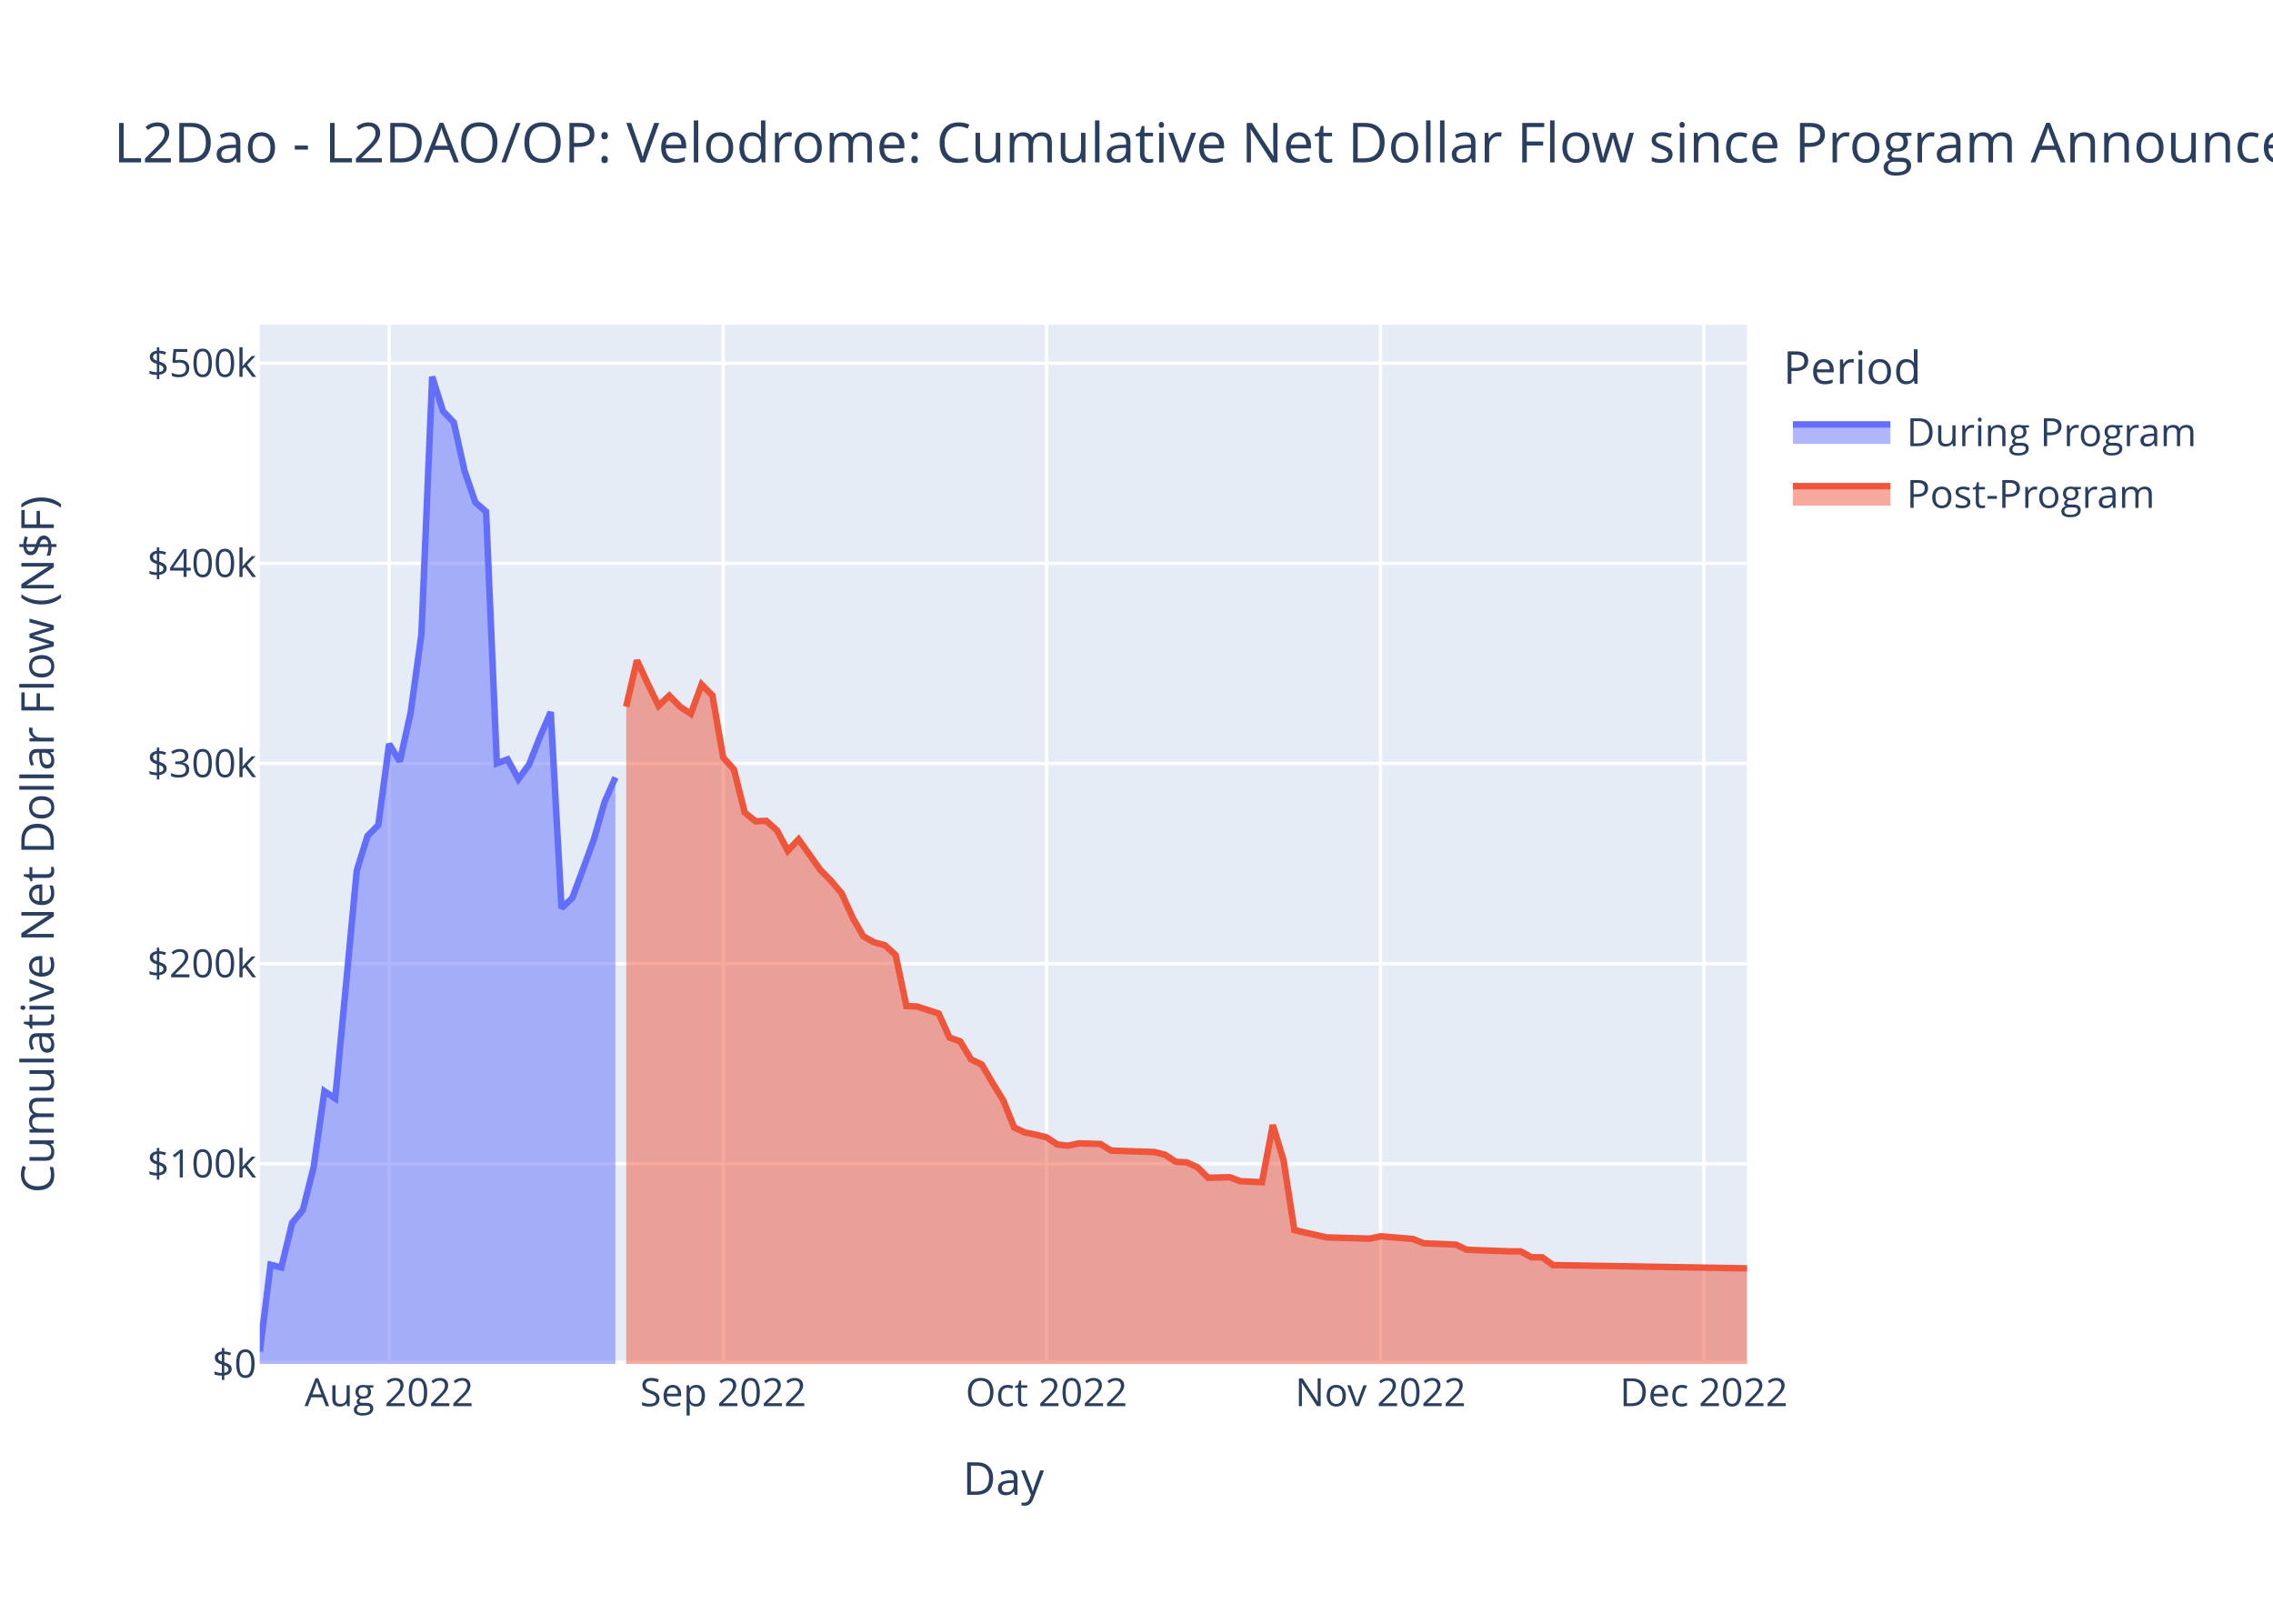
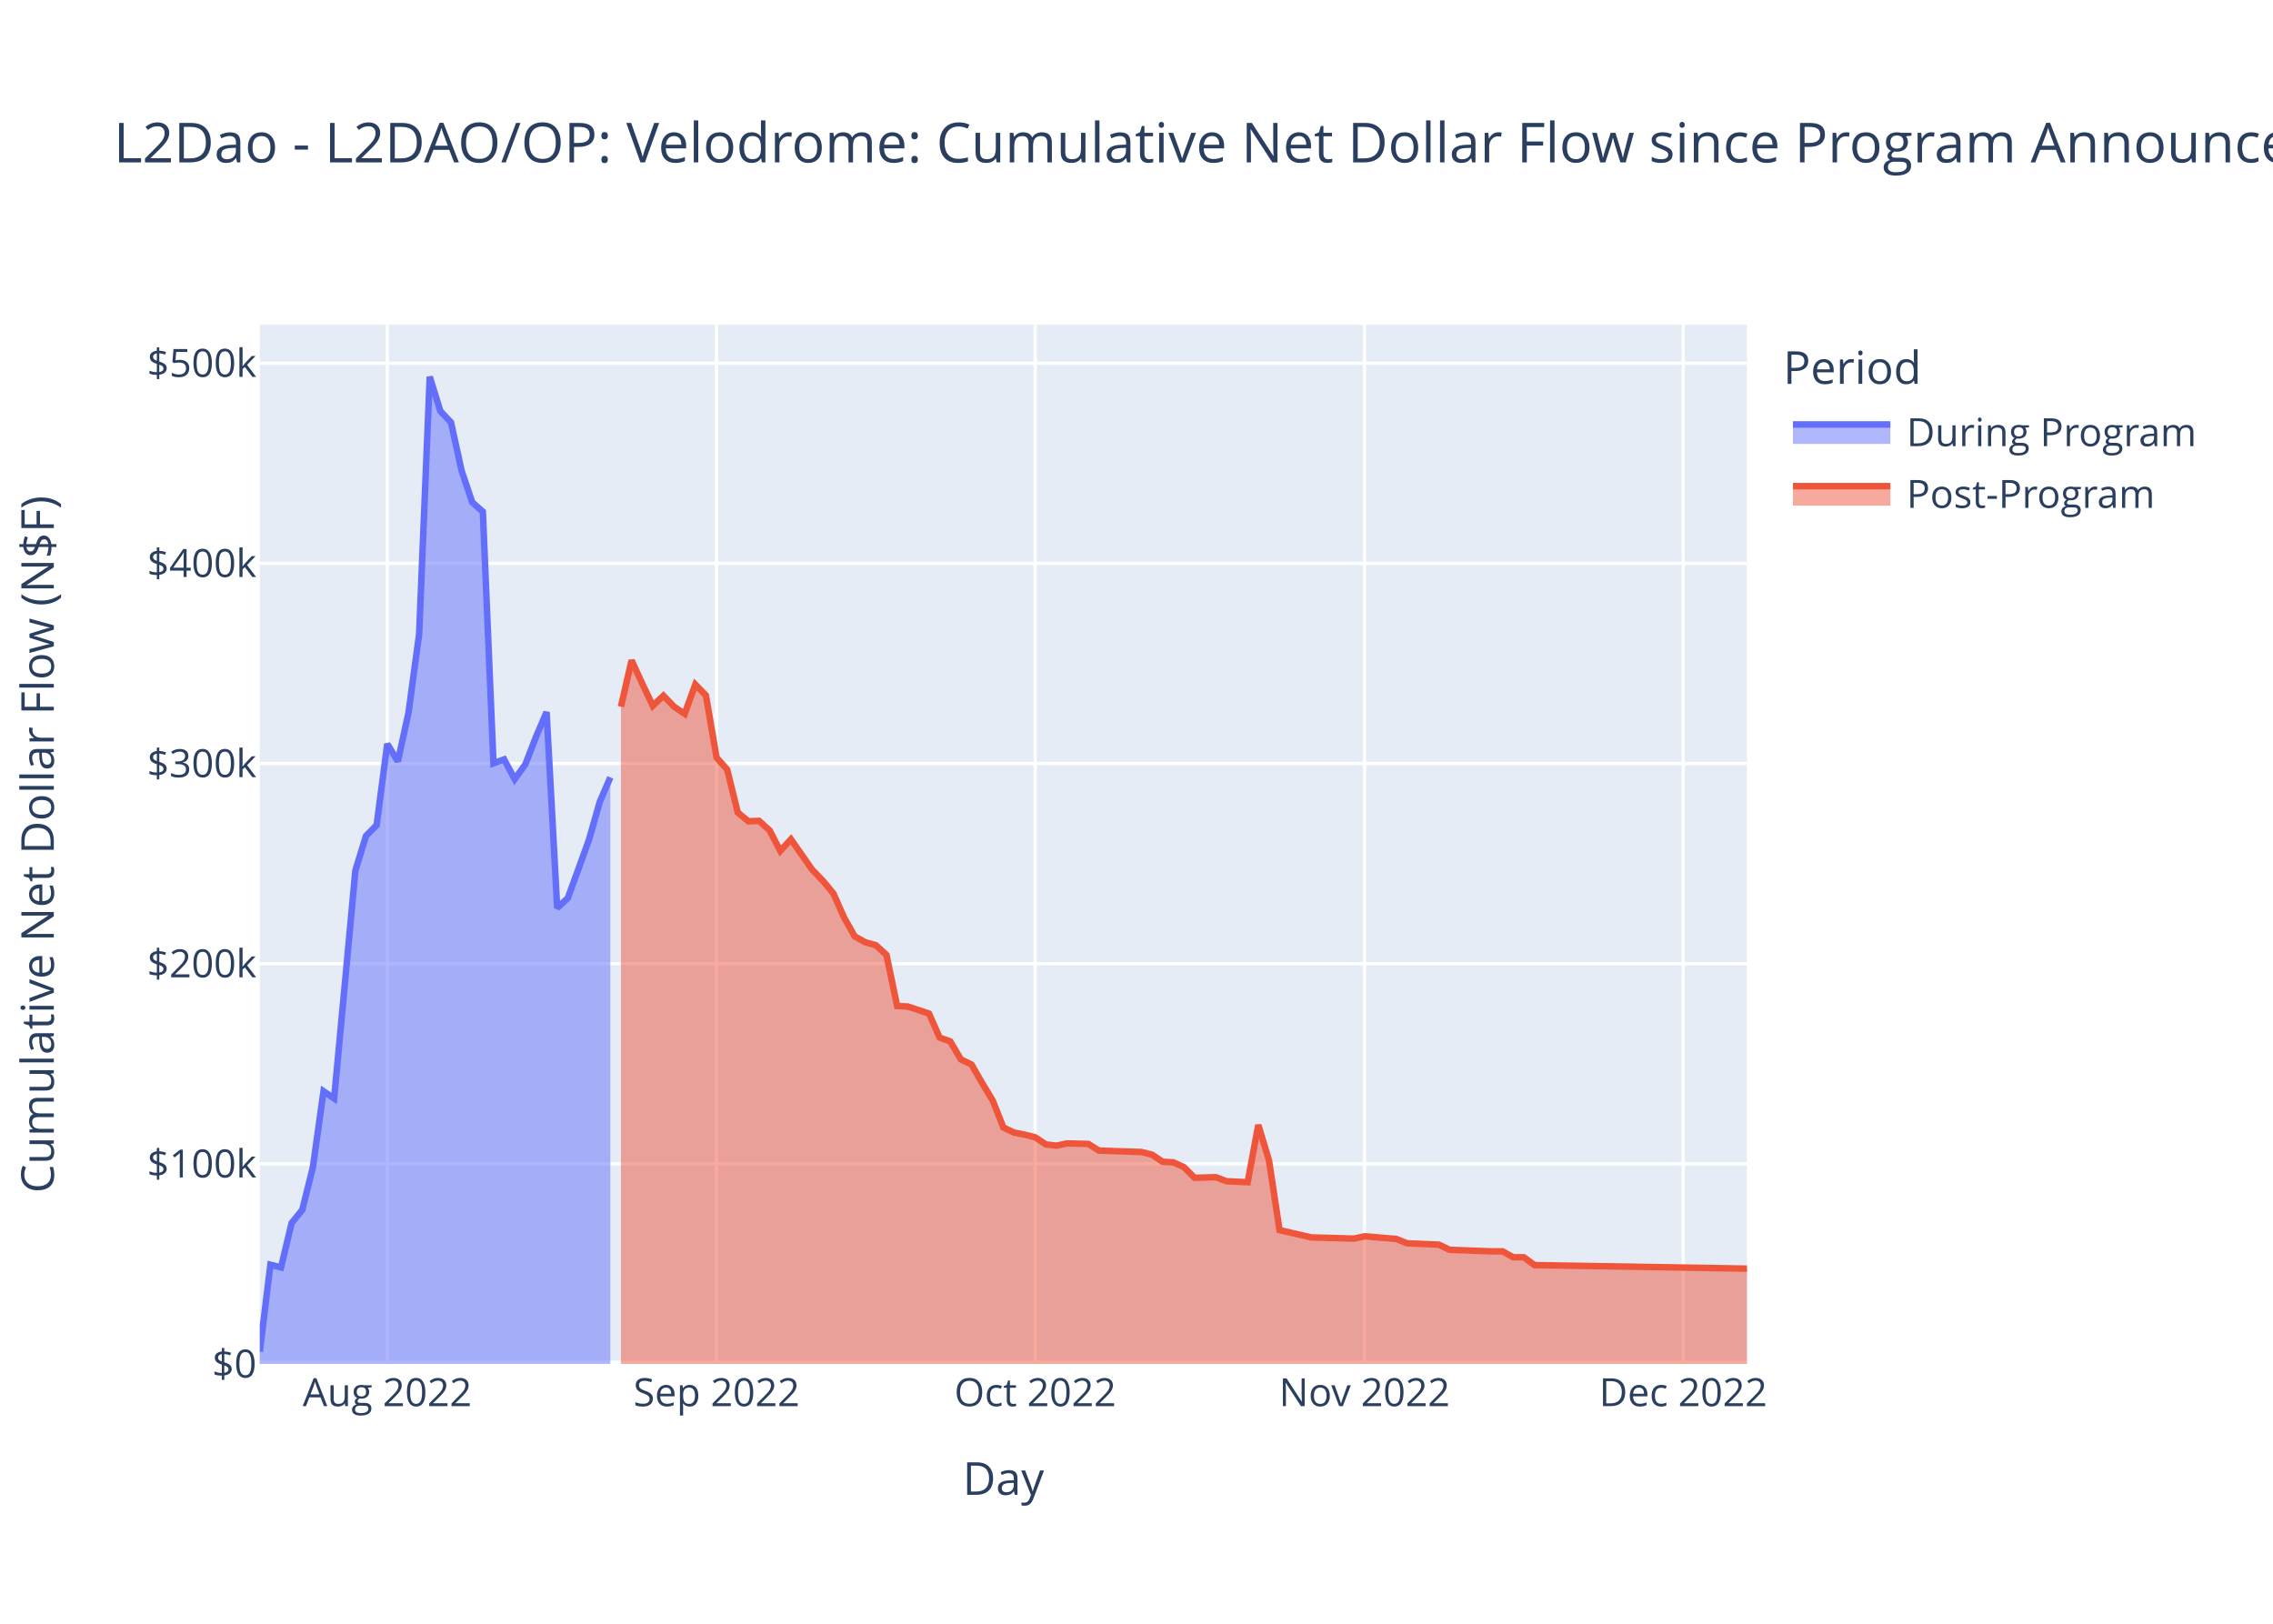
<svg xmlns="http://www.w3.org/2000/svg" class="main-svg" width="700" height="500" style="" viewBox="0 0 700 500">
  <rect x="0" y="0" width="700" height="500" style="fill: rgb(255, 255, 255); fill-opacity: 1;" />
-   <defs id="defs-25c68c">
+   <defs id="defs-e8cb01">
    <g class="clips">
-       <clipPath id="clip25c68cxyplot" class="plotclip">
+       <clipPath id="clipe8cb01xyplot" class="plotclip">
        <rect width="458" height="320" />
      </clipPath>
-       <clipPath class="axesclip" id="clip25c68cx">
+       <clipPath class="axesclip" id="clipe8cb01x">
        <rect x="80" y="0" width="458" height="500" />
      </clipPath>
-       <clipPath class="axesclip" id="clip25c68cy">
+       <clipPath class="axesclip" id="clipe8cb01y">
        <rect x="0" y="100" width="700" height="320" />
      </clipPath>
-       <clipPath class="axesclip" id="clip25c68cxy">
+       <clipPath class="axesclip" id="clipe8cb01xy">
        <rect x="80" y="100" width="458" height="320" />
      </clipPath>
    </g>
    <g class="gradients" />
    <g class="patterns" />
  </defs>
  <g class="bglayer">
    <rect class="bg" x="80" y="100" width="458" height="320" style="fill: rgb(229, 236, 246); fill-opacity: 1; stroke-width: 0;" />
  </g>
  <g class="layer-below">
    <g class="imagelayer" />
    <g class="shapelayer" />
  </g>
  <g class="cartesianlayer">
    <g class="subplot xy">
      <g class="layer-subplot">
        <g class="shapelayer" />
        <g class="imagelayer" />
      </g>
      <g class="minor-gridlayer">
        <g class="x" />
        <g class="y" />
      </g>
      <g class="gridlayer">
        <g class="x">
-           <path class="xgrid crisp" transform="translate(119.83,0)" d="M0,100v320" style="stroke: rgb(255, 255, 255); stroke-opacity: 1; stroke-width: 1px;" />
-           <path class="xgrid crisp" transform="translate(222.71,0)" d="M0,100v320" style="stroke: rgb(255, 255, 255); stroke-opacity: 1; stroke-width: 1px;" />
-           <path class="xgrid crisp" transform="translate(322.28,0)" d="M0,100v320" style="stroke: rgb(255, 255, 255); stroke-opacity: 1; stroke-width: 1px;" />
-           <path class="xgrid crisp" transform="translate(425.16,0)" d="M0,100v320" style="stroke: rgb(255, 255, 255); stroke-opacity: 1; stroke-width: 1px;" />
-           <path class="xgrid crisp" transform="translate(524.72,0)" d="M0,100v320" style="stroke: rgb(255, 255, 255); stroke-opacity: 1; stroke-width: 1px;" />
+           <path class="xgrid crisp" transform="translate(119.26,0)" d="M0,100v320" style="stroke: rgb(255, 255, 255); stroke-opacity: 1; stroke-width: 1px;" />
+           <path class="xgrid crisp" transform="translate(220.67,0)" d="M0,100v320" style="stroke: rgb(255, 255, 255); stroke-opacity: 1; stroke-width: 1px;" />
+           <path class="xgrid crisp" transform="translate(318.81,0)" d="M0,100v320" style="stroke: rgb(255, 255, 255); stroke-opacity: 1; stroke-width: 1px;" />
+           <path class="xgrid crisp" transform="translate(420.23,0)" d="M0,100v320" style="stroke: rgb(255, 255, 255); stroke-opacity: 1; stroke-width: 1px;" />
+           <path class="xgrid crisp" transform="translate(518.37,0)" d="M0,100v320" style="stroke: rgb(255, 255, 255); stroke-opacity: 1; stroke-width: 1px;" />
        </g>
        <g class="y">
          <path class="ygrid crisp" transform="translate(0,358.37)" d="M80,0h458" style="stroke: rgb(255, 255, 255); stroke-opacity: 1; stroke-width: 1px;" />
          <path class="ygrid crisp" transform="translate(0,296.74)" d="M80,0h458" style="stroke: rgb(255, 255, 255); stroke-opacity: 1; stroke-width: 1px;" />
          <path class="ygrid crisp" transform="translate(0,235.11)" d="M80,0h458" style="stroke: rgb(255, 255, 255); stroke-opacity: 1; stroke-width: 1px;" />
          <path class="ygrid crisp" transform="translate(0,173.47)" d="M80,0h458" style="stroke: rgb(255, 255, 255); stroke-opacity: 1; stroke-width: 1px;" />
          <path class="ygrid crisp" transform="translate(0,111.84)" d="M80,0h458" style="stroke: rgb(255, 255, 255); stroke-opacity: 1; stroke-width: 1px;" />
        </g>
      </g>
      <g class="zerolinelayer">
        <path class="yzl zl crisp" transform="translate(0,420)" d="M80,0h458" style="stroke: rgb(255, 255, 255); stroke-opacity: 1; stroke-width: 2px;" />
      </g>
      <path class="xlines-below" />
      <path class="ylines-below" />
      <g class="overlines-below" />
      <g class="xaxislayer-below" />
      <g class="yaxislayer-below" />
      <g class="overaxes-below" />
-       <g class="plot" transform="translate(80,100)" clip-path="url(#clip25c68cxyplot)">
+       <g class="plot" transform="translate(80,100)" clip-path="url(#clipe8cb01xyplot)">
        <g class="scatterlayer mlayer">
-           <g class="trace scatter trace2b042f" style="stroke-miterlimit: 2;">
+           <g class="trace scatter trace01237a" style="stroke-miterlimit: 2;">
            <g class="fills">
              <g>
-                 <path class="js-fill" d="M109.52,320L0,320L0,316.24L3.32,289.45L6.64,290.28L9.96,276.6L13.28,272.55L16.59,259.42L19.91,236.03L23.23,238.25L26.55,203.3L29.87,168.07L33.19,157.41L36.51,154.07L39.83,129.09L43.14,134.44L46.46,119.49L49.78,95.34L53.1,16L56.42,26.57L59.74,30.07L63.06,44.98L66.38,54.68L69.7,57.57L73.01,135.06L76.33,133.84L79.65,139.92L82.97,135.37L86.29,126.91L89.61,119.27L92.93,179.63L96.25,176.51L99.57,167.58L102.88,158.5L106.2,146.95L109.52,139.38" style="fill: rgb(99, 110, 250); fill-opacity: 0.5; stroke-width: 0;" />
+                 <path class="js-fill" d="M107.96,320L0,320L0,316.24L3.27,289.45L6.54,290.28L9.81,276.6L13.09,272.55L16.36,259.42L19.63,236.03L22.9,238.25L26.17,203.3L29.44,168.07L32.71,157.41L35.99,154.07L39.26,129.09L42.53,134.44L45.8,119.49L49.07,95.34L52.34,16L55.61,26.57L58.89,30.07L62.16,44.98L65.43,54.68L68.7,57.57L71.97,135.06L75.24,133.84L78.51,139.92L81.79,135.37L85.06,126.91L88.33,119.27L91.6,179.63L94.87,176.51L98.14,167.58L101.41,158.5L104.69,146.95L107.96,139.38" style="fill: rgb(99, 110, 250); fill-opacity: 0.5; stroke-width: 0;" />
              </g>
            </g>
            <g class="errorbars" />
            <g class="lines">
-               <path class="js-line" d="M0,316.24L3.32,289.45L6.64,290.28L9.96,276.6L13.28,272.55L16.59,259.42L19.91,236.03L23.23,238.25L26.55,203.3L29.87,168.07L33.19,157.41L36.51,154.07L39.83,129.09L43.14,134.44L46.46,119.49L49.78,95.34L53.1,16L56.42,26.57L59.74,30.07L63.06,44.98L66.38,54.68L69.7,57.57L73.01,135.06L76.33,133.84L79.65,139.92L82.97,135.37L86.29,126.91L89.61,119.27L92.93,179.63L96.25,176.51L99.57,167.58L102.88,158.5L106.2,146.95L109.52,139.38" style="vector-effect: non-scaling-stroke; fill: none; stroke: rgb(99, 110, 250); stroke-opacity: 1; stroke-width: 2px; opacity: 1;" />
+               <path class="js-line" d="M0,316.24L3.27,289.45L6.54,290.28L9.81,276.6L13.09,272.55L16.36,259.42L19.63,236.03L22.9,238.25L26.17,203.3L29.44,168.07L32.71,157.41L35.99,154.07L39.26,129.09L42.53,134.44L45.8,119.49L49.07,95.34L52.34,16L55.61,26.57L58.89,30.07L62.16,44.98L65.43,54.68L68.7,57.57L71.97,135.06L75.24,133.84L78.51,139.92L81.79,135.37L85.06,126.91L88.33,119.27L91.6,179.63L94.87,176.51L98.14,167.58L101.41,158.5L104.69,146.95L107.96,139.38" style="vector-effect: non-scaling-stroke; fill: none; stroke: rgb(99, 110, 250); stroke-opacity: 1; stroke-width: 2px; opacity: 1;" />
            </g>
            <g class="points" />
            <g class="text" />
          </g>
-           <g class="trace scatter tracec04c80" style="stroke-miterlimit: 2;">
+           <g class="trace scatter tracec05457" style="stroke-miterlimit: 2;">
            <g class="fills">
              <g>
-                 <path class="js-fill" d="M458,320L112.84,320L112.84,117.6L116.16,103.35L119.48,110.48L122.8,117.32L126.12,114.22L129.43,117.62L132.75,119.81L136.07,110.77L139.39,114.15L142.71,133.26L146.03,136.96L149.35,150.21L152.67,152.9L155.99,152.77L159.3,155.73L162.62,162.01L165.94,158.44L172.58,167.8L175.9,171.18L179.22,175.13L182.54,182.5L185.86,188.31L189.17,190.16L192.49,191.06L195.81,194.07L199.13,209.79L202.45,209.93L209.09,212.11L212.41,219.51L215.72,220.68L219.04,226.21L222.36,227.81L225.68,233.49L229,238.9L232.32,247.18L235.64,248.75L238.96,249.39L242.28,250.21L245.59,252.4L248.91,252.79L252.23,252.08L258.87,252.26L262.19,254.3L275.46,254.74L278.78,255.57L282.1,257.75L285.42,257.92L288.74,259.41L292.06,262.68L298.7,262.49L302.01,263.74L308.65,264.03L311.97,246.42L315.29,257.29L318.61,278.8L328.57,281.04L331.88,281.12L341.84,281.41L345.16,280.69L355.12,281.52L358.43,282.84L368.39,283.26L371.71,284.84L381.67,285.22L384.99,285.32L388.3,285.33L391.62,287.16L394.94,287.16L398.26,289.56L458,290.57" style="fill: rgb(239, 85, 59); fill-opacity: 0.5; stroke-width: 0;" />
+                 <path class="js-fill" d="M458,320L111.23,320L111.23,117.6L114.5,103.35L117.77,110.48L121.04,117.32L124.31,114.22L127.59,117.62L130.86,119.81L134.13,110.77L137.4,114.15L140.67,133.26L143.94,136.96L147.21,150.21L150.49,152.9L153.76,152.77L157.03,155.73L160.3,162.01L163.57,158.44L170.11,167.8L173.39,171.18L176.66,175.13L179.93,182.5L183.2,188.31L186.47,190.16L189.74,191.06L193.01,194.07L196.29,209.79L199.56,209.93L206.1,212.11L209.37,219.51L212.64,220.68L215.91,226.21L219.19,227.81L222.46,233.49L225.73,238.9L229,247.18L232.27,248.75L235.54,249.39L238.81,250.21L242.09,252.4L245.36,252.79L248.63,252.08L255.17,252.26L258.44,254.3L271.53,254.74L274.8,255.57L278.07,257.75L281.34,257.92L284.61,259.41L287.89,262.68L294.43,262.49L297.7,263.74L304.24,264.03L307.51,246.42L310.79,257.29L314.06,278.8L323.87,281.04L327.14,281.12L336.96,281.41L340.23,280.69L350.04,281.52L353.31,282.84L363.13,283.26L366.4,284.84L376.21,285.22L379.49,285.32L382.76,285.33L386.03,287.16L389.3,287.16L392.57,289.56L458,290.65" style="fill: rgb(239, 85, 59); fill-opacity: 0.5; stroke-width: 0;" />
              </g>
            </g>
            <g class="errorbars" />
            <g class="lines">
-               <path class="js-line" d="M112.84,117.6L116.16,103.35L119.48,110.48L122.8,117.32L126.12,114.22L129.43,117.62L132.75,119.81L136.07,110.77L139.39,114.15L142.71,133.26L146.03,136.96L149.35,150.21L152.67,152.9L155.99,152.77L159.3,155.73L162.62,162.01L165.94,158.44L172.58,167.8L175.9,171.18L179.22,175.13L182.54,182.5L185.86,188.31L189.17,190.16L192.49,191.06L195.81,194.07L199.13,209.79L202.45,209.93L209.09,212.11L212.41,219.51L215.72,220.68L219.04,226.21L222.36,227.81L225.68,233.49L229,238.9L232.32,247.18L235.64,248.75L238.96,249.39L242.28,250.21L245.59,252.4L248.91,252.79L252.23,252.08L258.87,252.26L262.19,254.3L275.46,254.74L278.78,255.57L282.1,257.75L285.42,257.92L288.74,259.41L292.06,262.68L298.7,262.49L302.01,263.74L308.65,264.03L311.97,246.42L315.29,257.29L318.61,278.8L328.57,281.04L331.88,281.12L341.84,281.41L345.16,280.69L355.12,281.52L358.43,282.84L368.39,283.26L371.71,284.84L381.67,285.22L384.99,285.32L388.3,285.33L391.62,287.16L394.94,287.16L398.26,289.56L458,290.57" style="vector-effect: non-scaling-stroke; fill: none; stroke: rgb(239, 85, 59); stroke-opacity: 1; stroke-width: 2px; opacity: 1;" />
+               <path class="js-line" d="M111.23,117.6L114.5,103.35L117.77,110.48L121.04,117.32L124.31,114.22L127.59,117.62L130.86,119.81L134.13,110.77L137.4,114.15L140.67,133.26L143.94,136.96L147.21,150.21L150.49,152.9L153.76,152.77L157.03,155.73L160.3,162.01L163.57,158.44L170.11,167.8L173.39,171.18L176.66,175.13L179.93,182.5L183.2,188.31L186.47,190.16L189.74,191.06L193.01,194.07L196.29,209.79L199.56,209.93L206.1,212.11L209.37,219.51L212.64,220.68L215.91,226.21L219.19,227.81L222.46,233.49L225.73,238.9L229,247.18L232.27,248.75L235.54,249.39L238.81,250.21L242.09,252.4L245.36,252.79L248.63,252.08L255.17,252.26L258.44,254.3L271.53,254.74L274.8,255.57L278.07,257.75L281.34,257.92L284.61,259.41L287.89,262.68L294.43,262.49L297.7,263.74L304.24,264.03L307.51,246.42L310.79,257.29L314.06,278.8L323.87,281.04L327.14,281.12L336.96,281.41L340.23,280.69L350.04,281.52L353.31,282.84L363.13,283.26L366.4,284.84L376.21,285.22L379.49,285.32L382.76,285.33L386.03,287.16L389.3,287.16L392.57,289.56L458,290.65" style="vector-effect: non-scaling-stroke; fill: none; stroke: rgb(239, 85, 59); stroke-opacity: 1; stroke-width: 2px; opacity: 1;" />
            </g>
            <g class="points" />
            <g class="text" />
          </g>
        </g>
      </g>
      <g class="overplot" />
      <path class="xlines-above crisp" d="M0,0" style="fill: none;" />
      <path class="ylines-above crisp" d="M0,0" style="fill: none;" />
      <g class="overlines-above" />
      <g class="xaxislayer-above">
        <g class="xtick">
-           <text text-anchor="middle" x="0" y="433" transform="translate(119.83,0)" style="font-family: 'Open Sans', verdana, arial, sans-serif; font-size: 12px; fill: rgb(42, 63, 95); fill-opacity: 1; white-space: pre; opacity: 1;">Aug 2022</text>
-         </g>
-         <g class="xtick">
-           <text text-anchor="middle" x="0" y="433" style="font-family: 'Open Sans', verdana, arial, sans-serif; font-size: 12px; fill: rgb(42, 63, 95); fill-opacity: 1; white-space: pre; opacity: 1;" transform="translate(222.71,0)">Sep 2022</text>
-         </g>
-         <g class="xtick">
-           <text text-anchor="middle" x="0" y="433" style="font-family: 'Open Sans', verdana, arial, sans-serif; font-size: 12px; fill: rgb(42, 63, 95); fill-opacity: 1; white-space: pre; opacity: 1;" transform="translate(322.28,0)">Oct 2022</text>
-         </g>
-         <g class="xtick">
-           <text text-anchor="middle" x="0" y="433" style="font-family: 'Open Sans', verdana, arial, sans-serif; font-size: 12px; fill: rgb(42, 63, 95); fill-opacity: 1; white-space: pre; opacity: 1;" transform="translate(425.16,0)">Nov 2022</text>
-         </g>
-         <g class="xtick">
-           <text text-anchor="middle" x="0" y="433" style="font-family: 'Open Sans', verdana, arial, sans-serif; font-size: 12px; fill: rgb(42, 63, 95); fill-opacity: 1; white-space: pre; opacity: 1;" transform="translate(524.72,0)">Dec 2022</text>
+           <text text-anchor="middle" x="0" y="433" transform="translate(119.26,0)" style="font-family: 'Open Sans', verdana, arial, sans-serif; font-size: 12px; fill: rgb(42, 63, 95); fill-opacity: 1; white-space: pre; opacity: 1;">Aug 2022</text>
+         </g>
+         <g class="xtick">
+           <text text-anchor="middle" x="0" y="433" style="font-family: 'Open Sans', verdana, arial, sans-serif; font-size: 12px; fill: rgb(42, 63, 95); fill-opacity: 1; white-space: pre; opacity: 1;" transform="translate(220.67,0)">Sep 2022</text>
+         </g>
+         <g class="xtick">
+           <text text-anchor="middle" x="0" y="433" style="font-family: 'Open Sans', verdana, arial, sans-serif; font-size: 12px; fill: rgb(42, 63, 95); fill-opacity: 1; white-space: pre; opacity: 1;" transform="translate(318.81,0)">Oct 2022</text>
+         </g>
+         <g class="xtick">
+           <text text-anchor="middle" x="0" y="433" style="font-family: 'Open Sans', verdana, arial, sans-serif; font-size: 12px; fill: rgb(42, 63, 95); fill-opacity: 1; white-space: pre; opacity: 1;" transform="translate(420.23,0)">Nov 2022</text>
+         </g>
+         <g class="xtick">
+           <text text-anchor="middle" x="0" y="433" style="font-family: 'Open Sans', verdana, arial, sans-serif; font-size: 12px; fill: rgb(42, 63, 95); fill-opacity: 1; white-space: pre; opacity: 1;" transform="translate(518.37,0)">Dec 2022</text>
        </g>
      </g>
      <g class="yaxislayer-above">
        <g class="ytick">
          <text text-anchor="end" x="79" y="4.2" transform="translate(0,420)" style="font-family: 'Open Sans', verdana, arial, sans-serif; font-size: 12px; fill: rgb(42, 63, 95); fill-opacity: 1; white-space: pre; opacity: 1;">$0</text>
        </g>
        <g class="ytick">
          <text text-anchor="end" x="79" y="4.2" style="font-family: 'Open Sans', verdana, arial, sans-serif; font-size: 12px; fill: rgb(42, 63, 95); fill-opacity: 1; white-space: pre; opacity: 1;" transform="translate(0,358.37)">$100k</text>
        </g>
        <g class="ytick">
          <text text-anchor="end" x="79" y="4.2" style="font-family: 'Open Sans', verdana, arial, sans-serif; font-size: 12px; fill: rgb(42, 63, 95); fill-opacity: 1; white-space: pre; opacity: 1;" transform="translate(0,296.74)">$200k</text>
        </g>
        <g class="ytick">
          <text text-anchor="end" x="79" y="4.2" style="font-family: 'Open Sans', verdana, arial, sans-serif; font-size: 12px; fill: rgb(42, 63, 95); fill-opacity: 1; white-space: pre; opacity: 1;" transform="translate(0,235.11)">$300k</text>
        </g>
        <g class="ytick">
          <text text-anchor="end" x="79" y="4.2" style="font-family: 'Open Sans', verdana, arial, sans-serif; font-size: 12px; fill: rgb(42, 63, 95); fill-opacity: 1; white-space: pre; opacity: 1;" transform="translate(0,173.47)">$400k</text>
        </g>
        <g class="ytick">
          <text text-anchor="end" x="79" y="4.2" style="font-family: 'Open Sans', verdana, arial, sans-serif; font-size: 12px; fill: rgb(42, 63, 95); fill-opacity: 1; white-space: pre; opacity: 1;" transform="translate(0,111.84)">$500k</text>
        </g>
      </g>
      <g class="overaxes-above" />
    </g>
  </g>
  <g class="polarlayer" />
  <g class="smithlayer" />
  <g class="ternarylayer" />
  <g class="geolayer" />
  <g class="funnelarealayer" />
  <g class="pielayer" />
  <g class="iciclelayer" />
  <g class="treemaplayer" />
  <g class="sunburstlayer" />
  <g class="glimages" />
-   <defs id="topdefs-25c68c">
+   <defs id="topdefs-e8cb01">
    <g class="clips" />
-     <clipPath id="legend25c68c">
+     <clipPath id="legende8cb01">
      <rect width="141" height="67" x="0" y="0" />
    </clipPath>
  </defs>
  <g class="layer-above">
    <g class="imagelayer" />
    <g class="shapelayer" />
  </g>
  <g class="infolayer">
    <g class="legend" pointer-events="all" transform="translate(547.16,100)">
      <rect class="bg" shape-rendering="crispEdges" width="141" height="67" x="0" y="0" style="stroke: rgb(68, 68, 68); stroke-opacity: 1; fill: rgb(255, 255, 255); fill-opacity: 1; stroke-width: 0px;" />
-       <g class="scrollbox" transform="" clip-path="url(#legend25c68c)">
+       <g class="scrollbox" transform="" clip-path="url(#legende8cb01)">
        <text class="legendtitletext" text-anchor="start" x="2" y="18.2" style="font-family: 'Open Sans', verdana, arial, sans-serif; font-size: 14px; fill: rgb(42, 63, 95); fill-opacity: 1; white-space: pre;">Period</text>
        <g class="groups">
          <g class="traces" transform="translate(0,32.7)" style="opacity: 1;">
            <text class="legendtext" text-anchor="start" x="40" y="4.68" style="font-family: 'Open Sans', verdana, arial, sans-serif; font-size: 12px; fill: rgb(42, 63, 95); fill-opacity: 1; white-space: pre;">During Program</text>
            <g class="layers">
              <g class="legendfill">
                <path class="js-fill" d="M5,-2h30v6h-30z" style="stroke-width: 0; fill: rgb(99, 110, 250); fill-opacity: 0.5;" />
              </g>
              <g class="legendlines">
                <path class="js-line" d="M5,-2h30" style="fill: none; stroke: rgb(99, 110, 250); stroke-opacity: 1; stroke-width: 2px;" />
              </g>
              <g class="legendsymbols">
                <g class="legendpoints" />
              </g>
            </g>
            <rect class="legendtoggle" x="0" y="-9.5" width="135.672" height="19" style="fill: rgb(0, 0, 0); fill-opacity: 0;" />
          </g>
          <g class="traces" transform="translate(0,51.7)" style="opacity: 1;">
            <text class="legendtext" text-anchor="start" x="40" y="4.68" style="font-family: 'Open Sans', verdana, arial, sans-serif; font-size: 12px; fill: rgb(42, 63, 95); fill-opacity: 1; white-space: pre;">Post-Program</text>
            <g class="layers">
              <g class="legendfill">
                <path class="js-fill" d="M5,-2h30v6h-30z" style="stroke-width: 0; fill: rgb(239, 85, 59); fill-opacity: 0.5;" />
              </g>
              <g class="legendlines">
                <path class="js-line" d="M5,-2h30" style="fill: none; stroke: rgb(239, 85, 59); stroke-opacity: 1; stroke-width: 2px;" />
              </g>
              <g class="legendsymbols">
                <g class="legendpoints" />
              </g>
            </g>
            <rect class="legendtoggle" x="0" y="-9.5" width="135.672" height="19" style="fill: rgb(0, 0, 0); fill-opacity: 0;" />
          </g>
        </g>
      </g>
      <rect class="scrollbar" rx="20" ry="3" width="0" height="0" x="0" y="0" style="fill: rgb(128, 139, 164); fill-opacity: 1;" />
    </g>
    <g class="g-gtitle">
      <text class="gtitle" x="35" y="50" text-anchor="start" dy="0em" style="font-family: 'Open Sans', verdana, arial, sans-serif; font-size: 17px; fill: rgb(42, 63, 95); opacity: 1; font-weight: normal; white-space: pre;">L2Dao - L2DAO/OP: Velodrome: Cumulative Net Dollar Flow since Program Announcement</text>
    </g>
    <g class="g-xtitle">
      <text class="xtitle" x="309" y="460.3" text-anchor="middle" style="font-family: 'Open Sans', verdana, arial, sans-serif; font-size: 14px; fill: rgb(42, 63, 95); opacity: 1; font-weight: normal; white-space: pre;">Day</text>
    </g>
    <g class="g-ytitle">
      <text class="ytitle" transform="rotate(-90,16.575,260)" x="16.575" y="260" text-anchor="middle" style="font-family: 'Open Sans', verdana, arial, sans-serif; font-size: 14px; fill: rgb(42, 63, 95); opacity: 1; font-weight: normal; white-space: pre;">Cumulative Net Dollar Flow (N$F)</text>
    </g>
  </g>
</svg>
